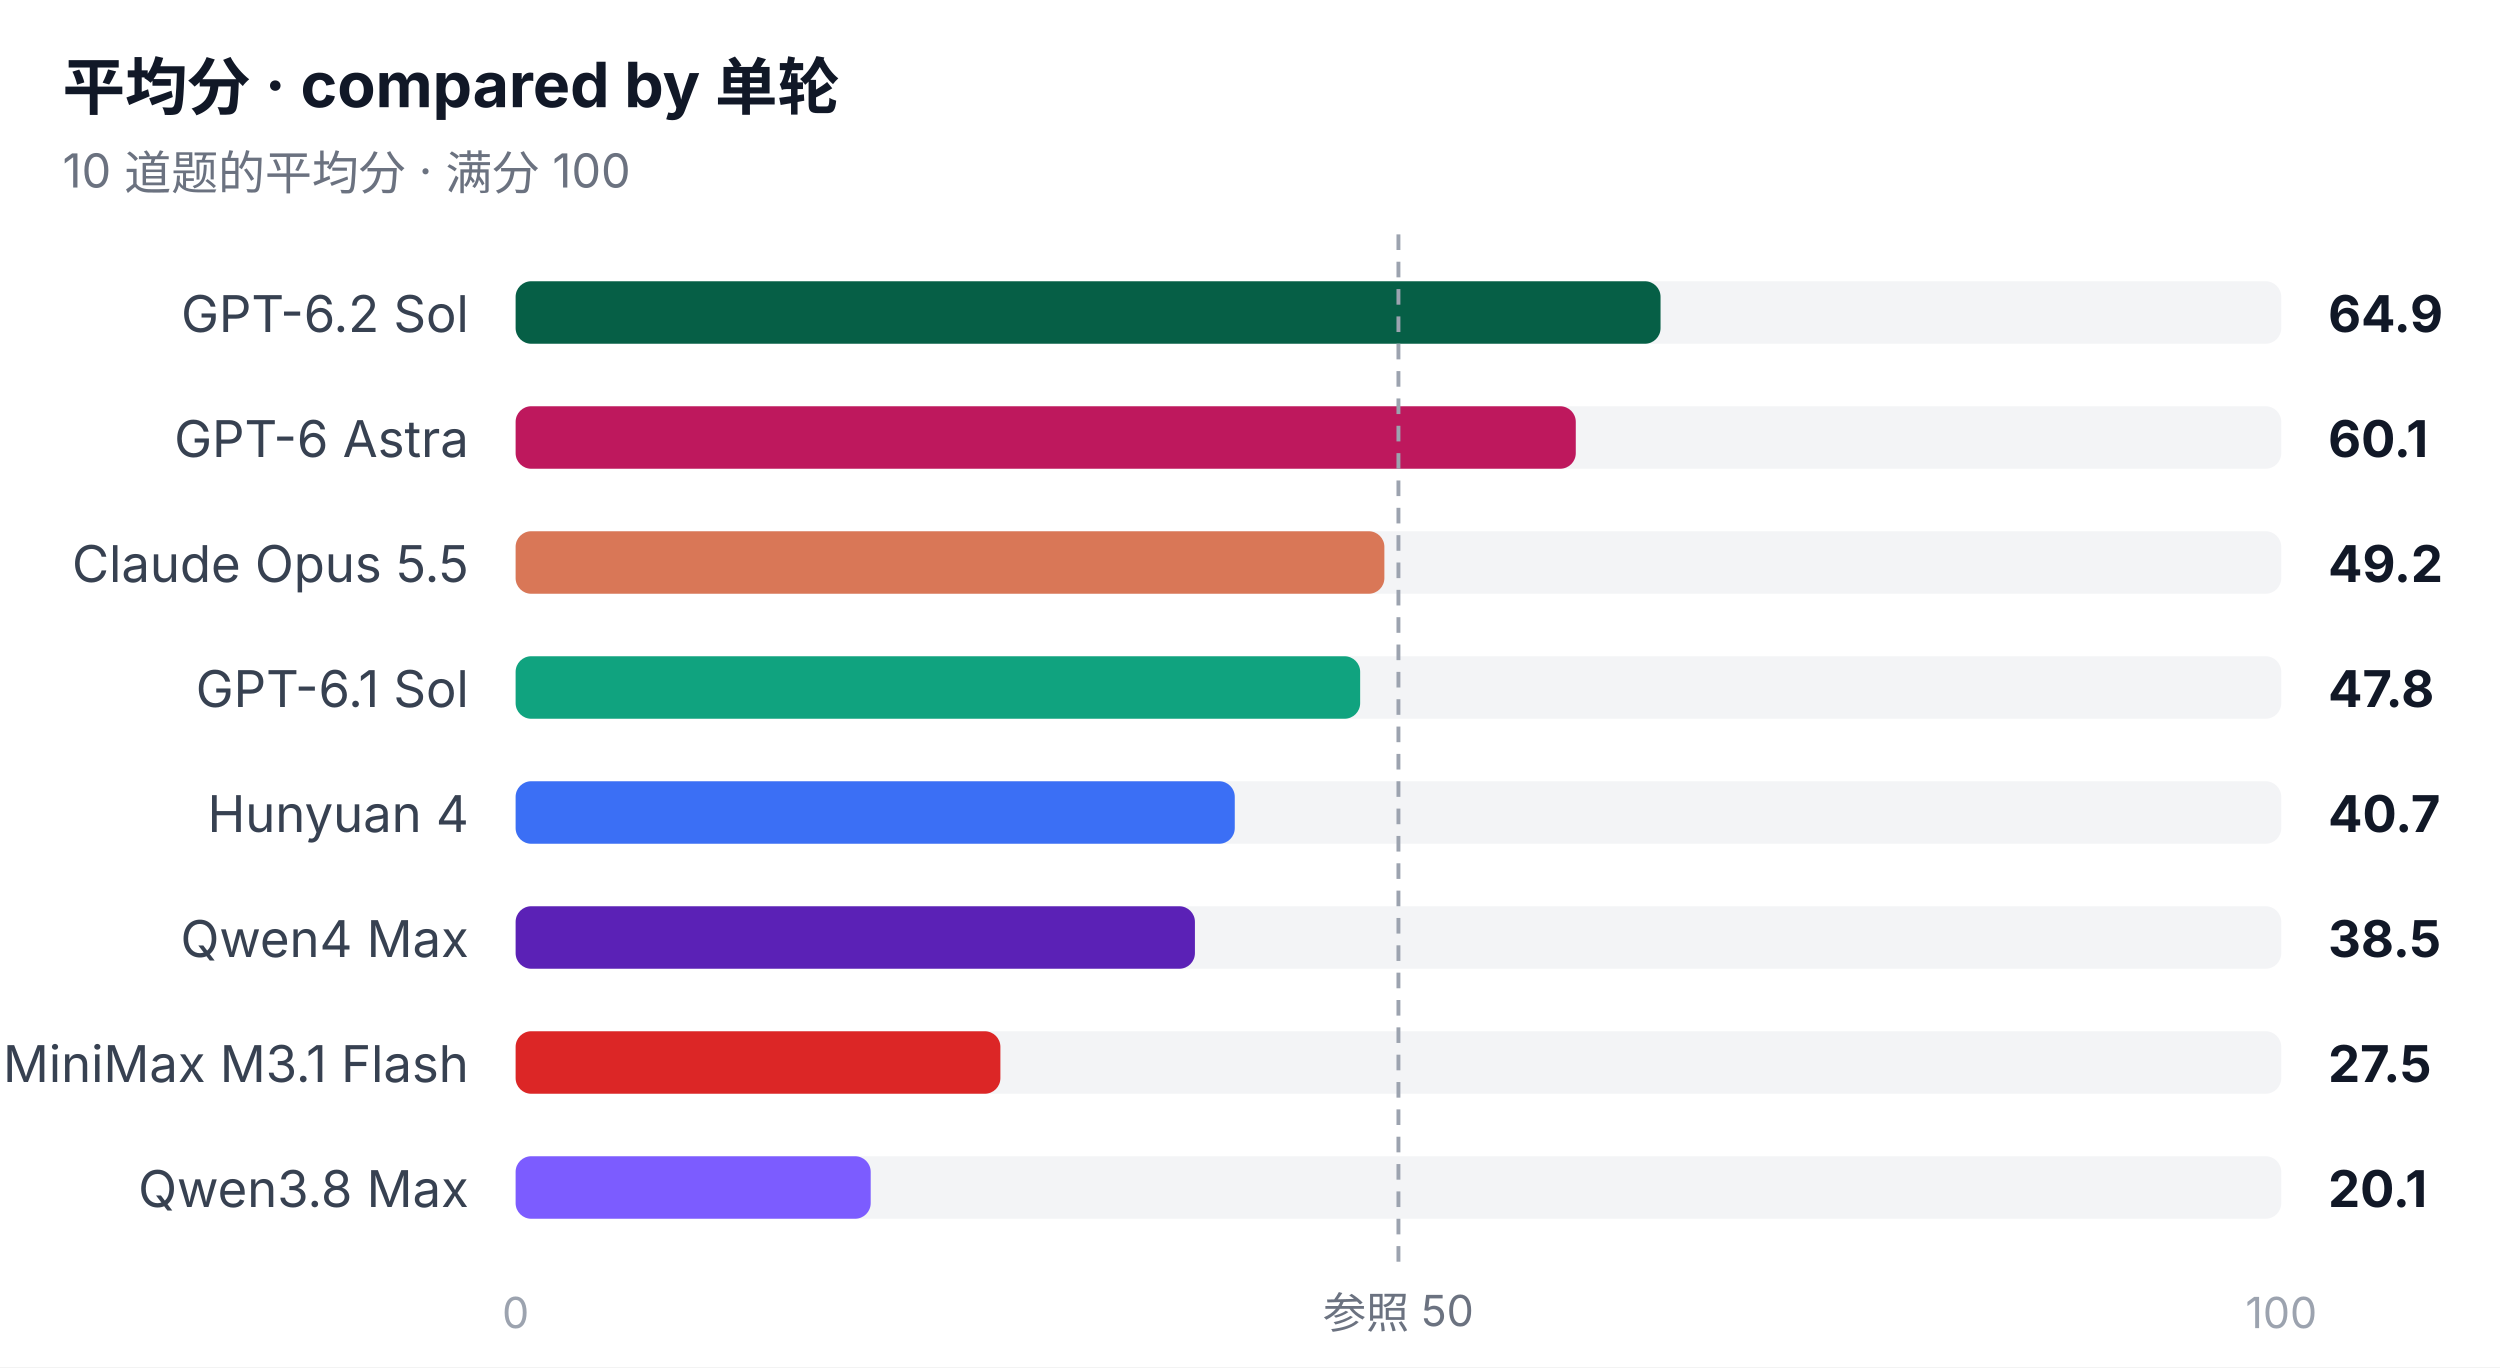
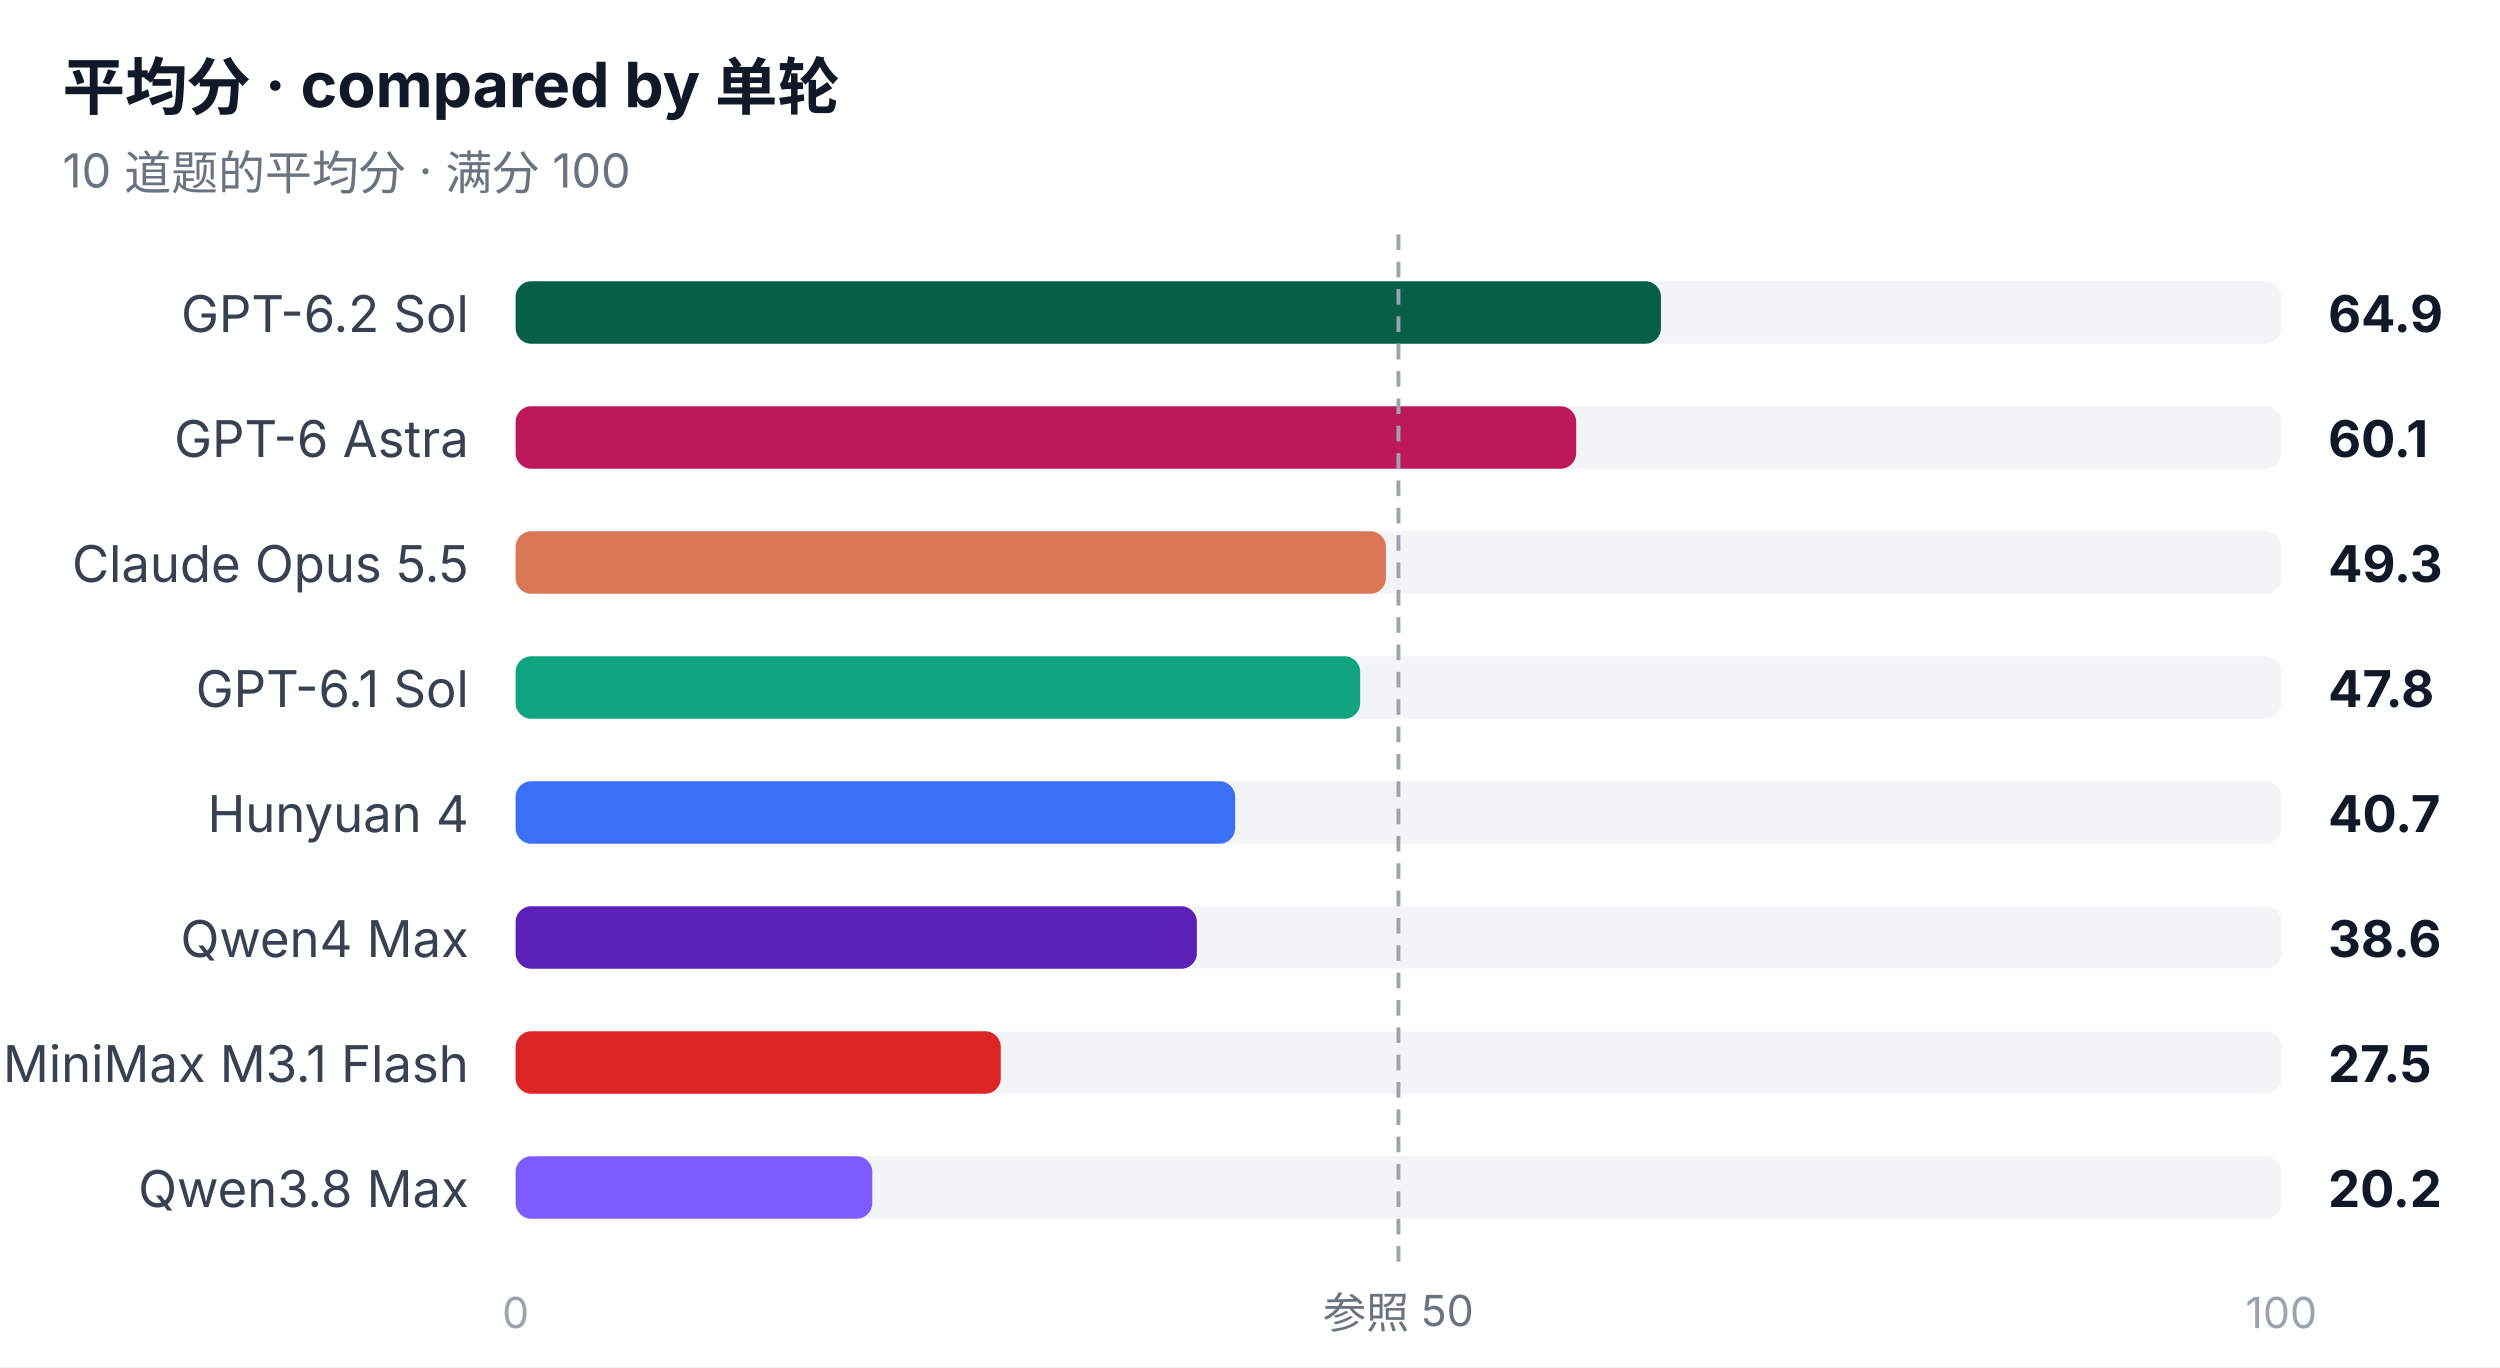
<svg xmlns="http://www.w3.org/2000/svg" width="640" height="350" viewBox="0 0 640 350" font-family="Inter, -apple-system, BlinkMacSystemFont, 'Segoe UI', Roboto, 'Helvetica Neue', Arial, 'PingFang SC', 'Microsoft YaHei', sans-serif">
  <rect width="640" height="350" fill="#ffffff" />
  <text x="16" y="28" font-size="16" font-weight="700" fill="#111827">平均分 · compared by 单轮</text>
  <text x="16" y="48" font-size="12" fill="#6b7280">10 道题的平均分 · 满分 100</text>
  <text x="120" y="85.0" font-size="13" fill="#374151" text-anchor="end">GPT-6.2 Sol</text>
  <rect x="132" y="72.0" width="452" height="16" rx="4" fill="#f3f4f6" />
-   <rect x="132" y="72.0" width="293.1" height="16" rx="4" fill="#065f46" />
+   <rect x="132" y="72.0" width="293.2" height="16" rx="4" fill="#065f46" />
  <text x="596" y="85.0" font-size="13" font-weight="700" fill="#111827">64.9</text>
  <text x="120" y="117.0" font-size="13" fill="#374151" text-anchor="end">GPT-6 Astra</text>
  <rect x="132" y="104.0" width="452" height="16" rx="4" fill="#f3f4f6" />
-   <rect x="132" y="104.0" width="271.4" height="16" rx="4" fill="#be185d" />
+   <rect x="132" y="104.0" width="271.5" height="16" rx="4" fill="#be185d" />
  <text x="596" y="117.0" font-size="13" font-weight="700" fill="#111827">60.1</text>
  <text x="120" y="149.0" font-size="13" fill="#374151" text-anchor="end">Claude Opus 5.5</text>
  <rect x="132" y="136.0" width="452" height="16" rx="4" fill="#f3f4f6" />
-   <rect x="132" y="136.0" width="222.4" height="16" rx="4" fill="#d97757" />
-   <text x="596" y="149.0" font-size="13" font-weight="700" fill="#111827">49.2</text>
+   <rect x="132" y="136.0" width="222.8" height="16" rx="4" fill="#d97757" />
+   <text x="596" y="149.0" font-size="13" font-weight="700" fill="#111827">49.3</text>
  <text x="120" y="181.0" font-size="13" fill="#374151" text-anchor="end">GPT-6.1 Sol</text>
  <rect x="132" y="168.0" width="452" height="16" rx="4" fill="#f3f4f6" />
  <rect x="132" y="168.0" width="216.2" height="16" rx="4" fill="#10a37f" />
  <text x="596" y="181.0" font-size="13" font-weight="700" fill="#111827">47.8</text>
  <text x="120" y="213.0" font-size="13" fill="#374151" text-anchor="end">Hunyuan 4</text>
  <rect x="132" y="200.0" width="452" height="16" rx="4" fill="#f3f4f6" />
-   <rect x="132" y="200.0" width="184.1" height="16" rx="4" fill="#3b6ff5" />
+   <rect x="132" y="200.0" width="184.2" height="16" rx="4" fill="#3b6ff5" />
  <text x="596" y="213.0" font-size="13" font-weight="700" fill="#111827">40.7</text>
  <text x="120" y="245.0" font-size="13" fill="#374151" text-anchor="end">Qwen4 Max</text>
  <rect x="132" y="232.0" width="452" height="16" rx="4" fill="#f3f4f6" />
-   <rect x="132" y="232.0" width="173.9" height="16" rx="4" fill="#5b21b6" />
-   <text x="596" y="245.0" font-size="13" font-weight="700" fill="#111827">38.5</text>
+   <rect x="132" y="232.0" width="174.4" height="16" rx="4" fill="#5b21b6" />
+   <text x="596" y="245.0" font-size="13" font-weight="700" fill="#111827">38.6</text>
  <text x="120" y="277.0" font-size="13" fill="#374151" text-anchor="end">MiniMax M3.1 Flash</text>
  <rect x="132" y="264.0" width="452" height="16" rx="4" fill="#f3f4f6" />
-   <rect x="132" y="264.0" width="124.1" height="16" rx="4" fill="#dc2626" />
+   <rect x="132" y="264.0" width="124.2" height="16" rx="4" fill="#dc2626" />
  <text x="596" y="277.0" font-size="13" font-weight="700" fill="#111827">27.5</text>
  <text x="120" y="309.0" font-size="13" fill="#374151" text-anchor="end">Qwen3.8 Max</text>
  <rect x="132" y="296.0" width="452" height="16" rx="4" fill="#f3f4f6" />
-   <rect x="132" y="296.0" width="90.9" height="16" rx="4" fill="#7c5cff" />
-   <text x="596" y="309.0" font-size="13" font-weight="700" fill="#111827">20.1</text>
+   <rect x="132" y="296.0" width="91.3" height="16" rx="4" fill="#7c5cff" />
+   <text x="596" y="309.0" font-size="13" font-weight="700" fill="#111827">20.2</text>
  <line x1="358.0" y1="60" x2="358.0" y2="324" stroke="#9ca3af" stroke-dasharray="4 3" />
  <text x="132.0" y="340" font-size="11" fill="#9ca3af" text-anchor="middle">0</text>
  <text x="358.0" y="340" font-size="11" fill="#6b7280" text-anchor="middle">参照 50</text>
  <text x="584.0" y="340" font-size="11" fill="#9ca3af" text-anchor="middle">100</text>
</svg>
